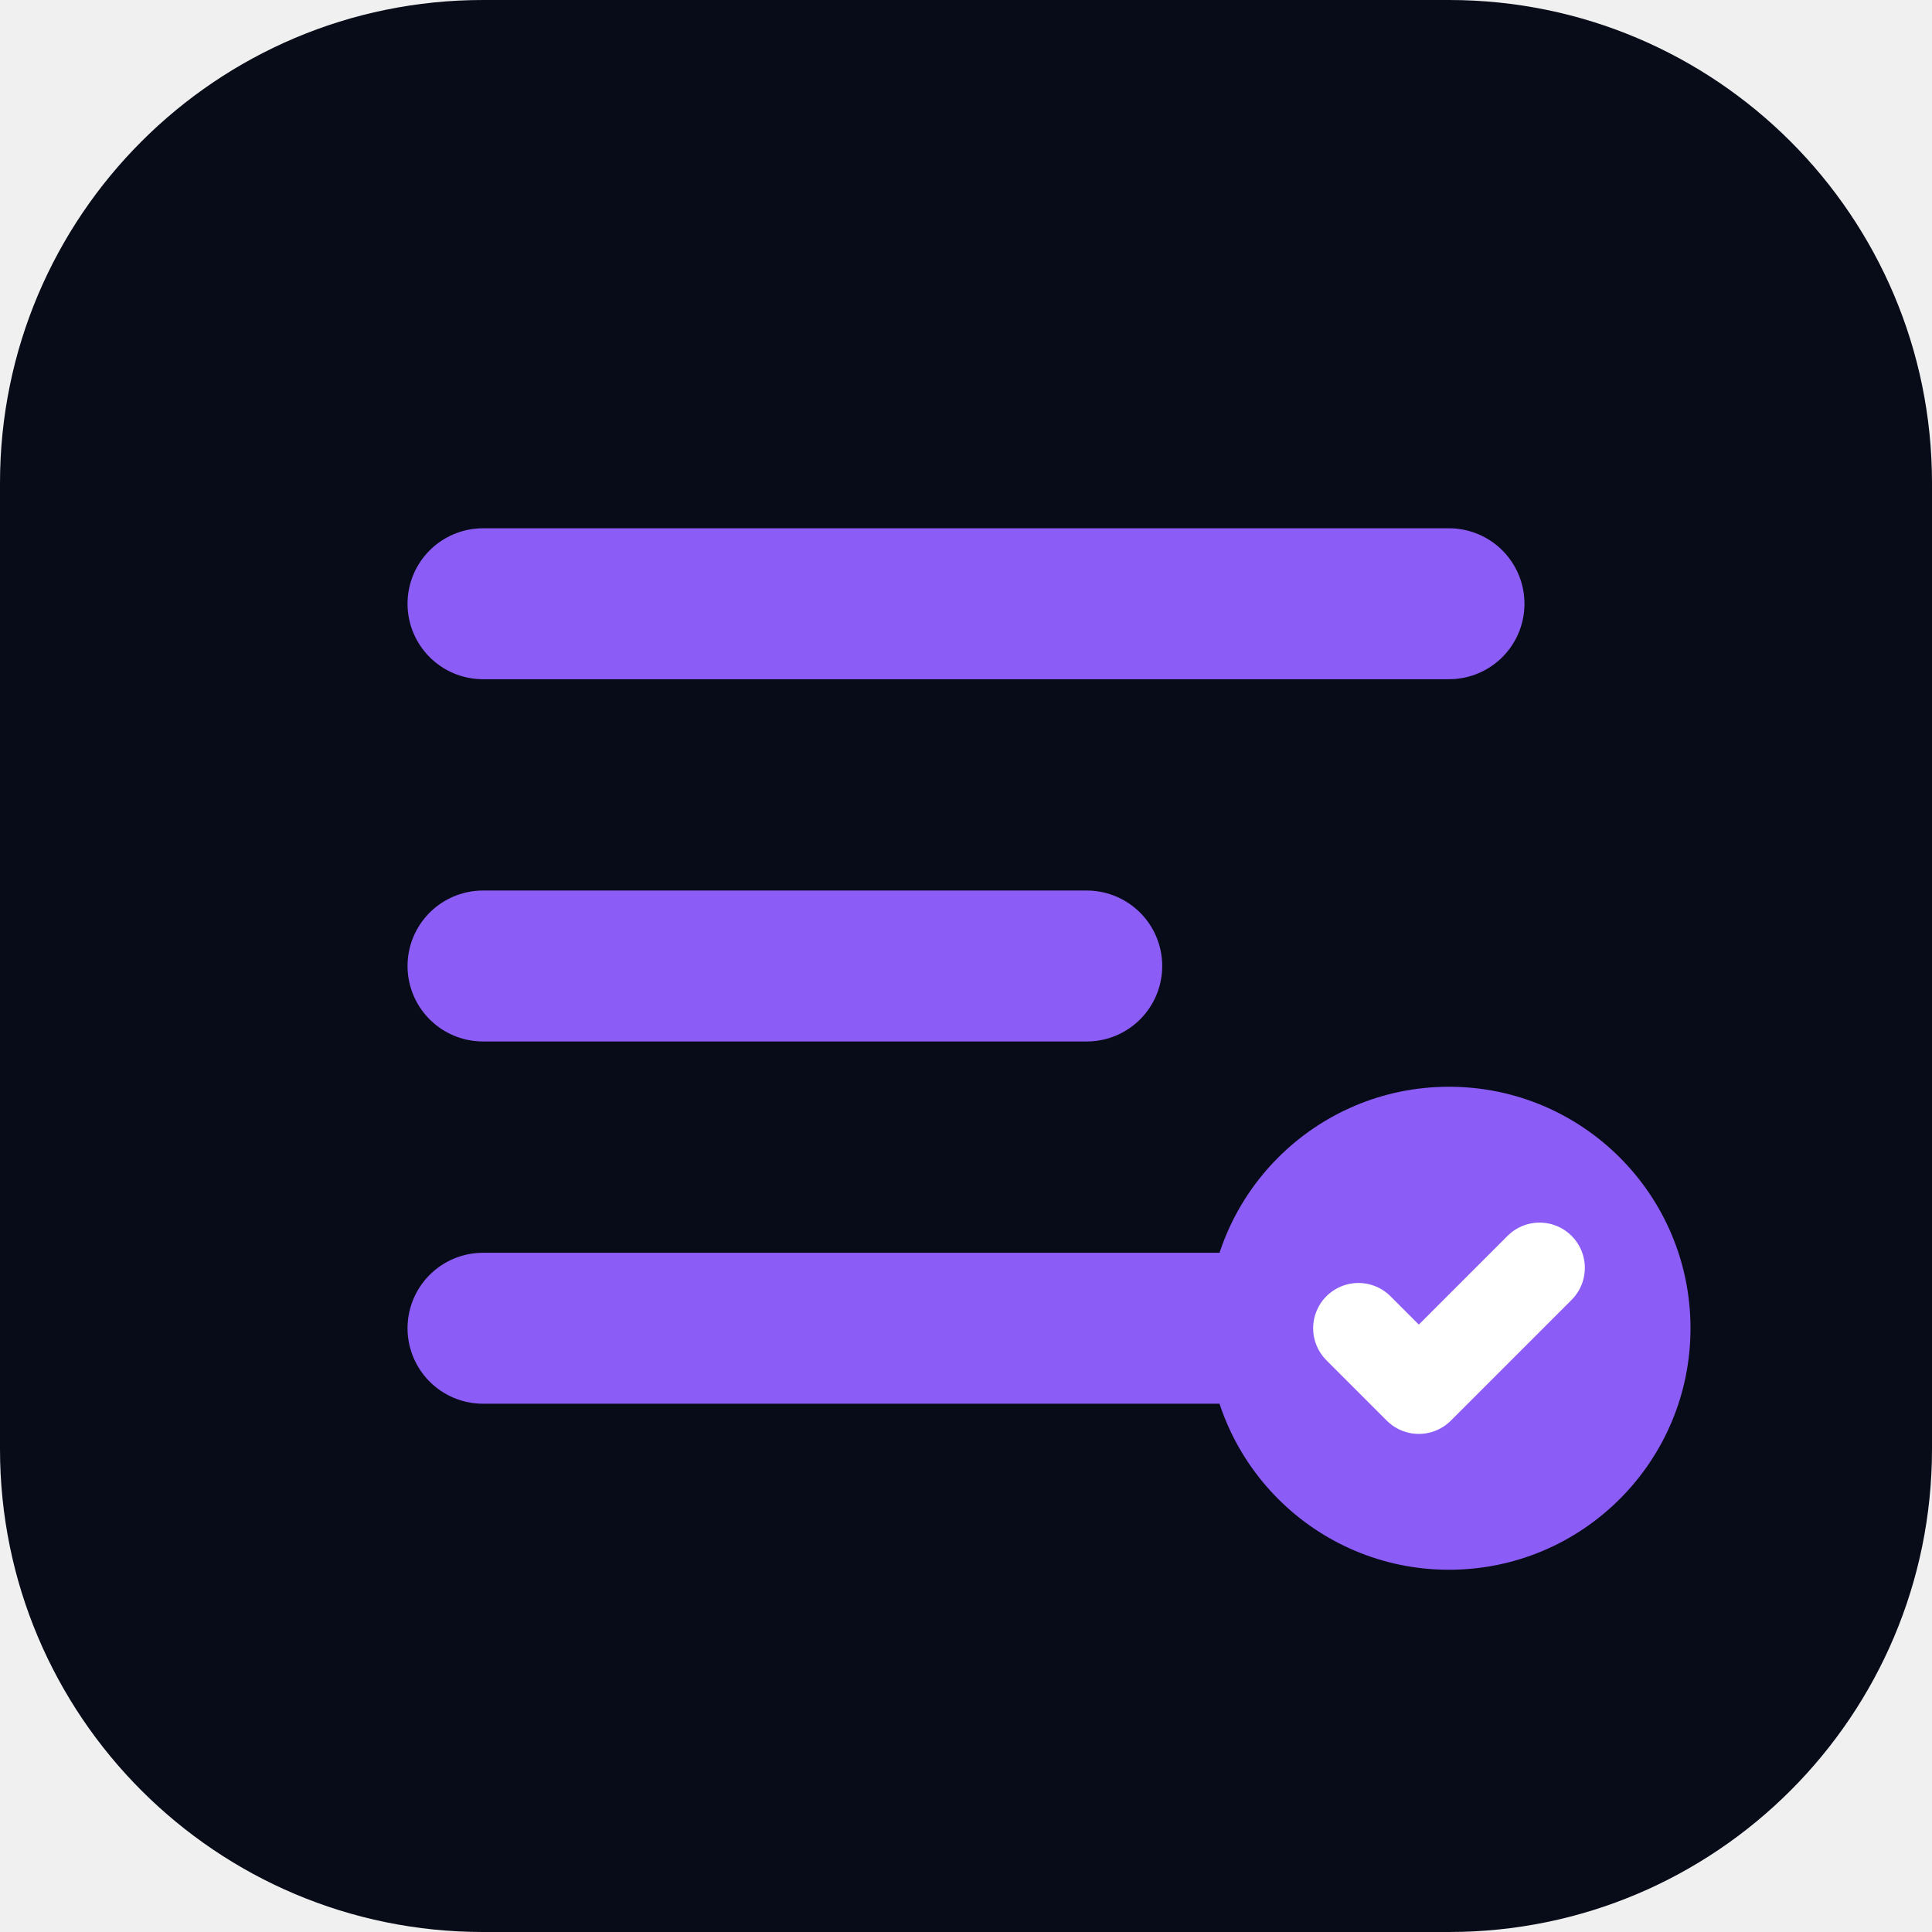
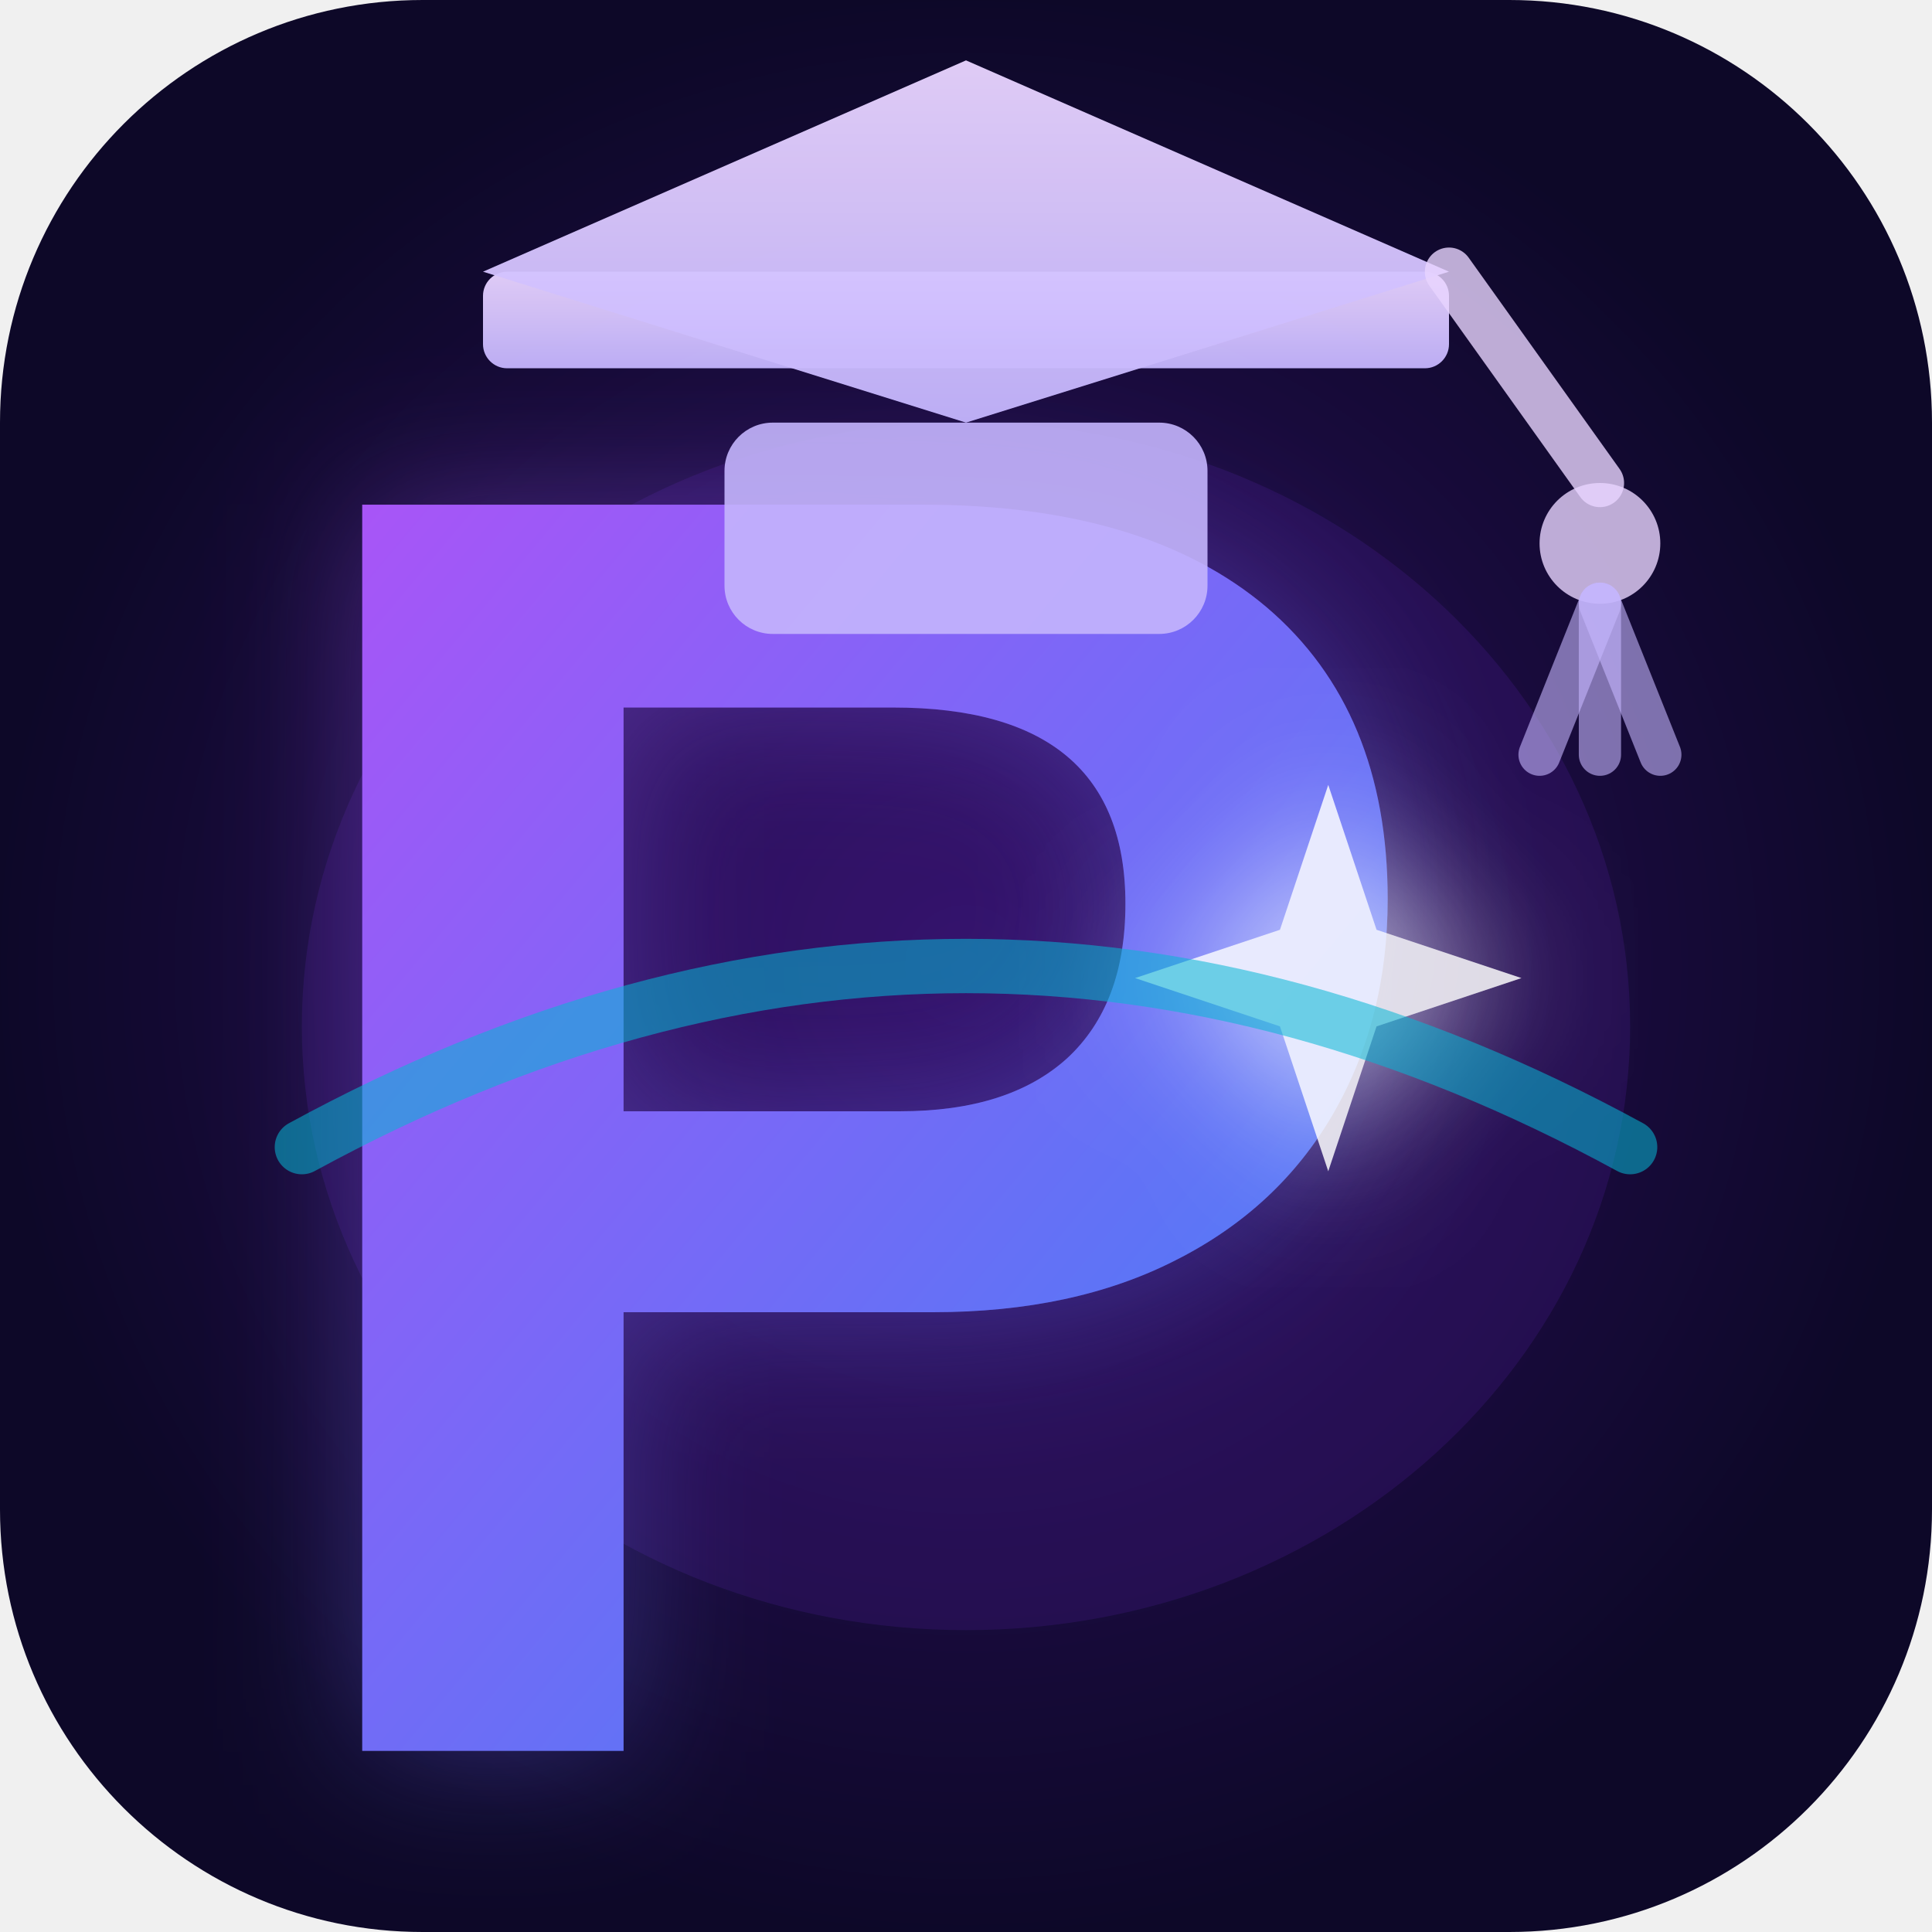
<svg xmlns="http://www.w3.org/2000/svg" viewBox="0 0 32 32" fill="none">
-   <rect width="32" height="32" rx="8" fill="#080c18" />
-   <path d="M8 10h16M8 16h10M8 22h13" stroke="#8b5cf6" stroke-width="2.5" stroke-linecap="round" />
-   <circle cx="24" cy="22" r="4" fill="#8b5cf6" />
-   <path d="M22.5 22l1 1 2-2" stroke="white" stroke-width="1.5" stroke-linecap="round" stroke-linejoin="round" />
+   <defs>
+     <radialGradient id="bg32" cx="50%" cy="50%" r="50%">
+       <stop offset="0%" stop-color="#2d1060" />
+       <stop offset="100%" stop-color="#0d0828" />
+     </radialGradient>
+     <linearGradient id="p32" x1="0" y1="0" x2="1" y2="1">
+       <stop offset="0%" stop-color="#a855f7" />
+       <stop offset="100%" stop-color="#3b82f6" />
+     </linearGradient>
+     <linearGradient id="cap32" x1="0" y1="0" x2="0" y2="1">
+       <stop offset="0%" stop-color="#e9d5ff" />
+       <stop offset="100%" stop-color="#c4b5fd" />
+     </linearGradient>
+     <filter id="glow32" x="-30%" y="-30%" width="160%" height="160%">
+       <feGaussianBlur in="SourceGraphic" stdDeviation="1.2" result="blur" />
+       <feComposite in="SourceGraphic" in2="blur" operator="over" />
+     </filter>
+   </defs>
+   <rect width="32" height="32" rx="7" fill="url(#bg32)" />
+   <ellipse cx="16" cy="17" rx="11" ry="10" fill="#4c1d95" fill-opacity="0.25" />
+   <text x="4" y="29" font-family="'Arial Black', 'Helvetica Neue', Arial, sans-serif" font-weight="900" font-size="30" fill="url(#p32)" opacity="0.35" filter="url(#glow32)">P</text>
+   <text x="4" y="29" font-family="'Arial Black', 'Helvetica Neue', Arial, sans-serif" font-weight="900" font-size="30" fill="url(#p32)">P</text>
+   <rect x="8" y="4.5" width="16" height="1.6" rx="0.4" fill="url(#cap32)" opacity="0.95" />
+   <polygon points="16,1 24,4.5 16,7 8,4.5" fill="url(#cap32)" opacity="0.95" />
+   <rect x="12" y="7" width="8" height="3.5" rx="0.8" fill="#c4b5fd" opacity="0.9" />
+   <line x1="24" y1="4.5" x2="26.5" y2="8" stroke="#e9d5ff" stroke-width="0.8" stroke-linecap="round" opacity="0.8" />
+   <circle cx="26.5" cy="9" r="1" fill="#e9d5ff" opacity="0.8" />
+   <line x1="26.5" y1="10" x2="25.5" y2="12.5" stroke="#c4b5fd" stroke-width="0.7" stroke-linecap="round" opacity="0.6" />
+   <line x1="26.5" y1="10" x2="26.5" y2="12.5" stroke="#c4b5fd" stroke-width="0.7" stroke-linecap="round" opacity="0.6" />
+   <line x1="26.5" y1="10" x2="27.5" y2="12.5" stroke="#c4b5fd" stroke-width="0.7" stroke-linecap="round" opacity="0.6" />
+   <path d="M22,13 L22.8,15.4 L25.2,16.2 L22.8,17 L22,19.4 L21.2,17 L18.8,16.2 L21.2,15.4 Z" fill="white" opacity="0.85" filter="url(#glow32)" />
+   <path d="M5,19 Q16,13 27,19" fill="none" stroke="#06b6d4" stroke-width="0.9" stroke-linecap="round" opacity="0.55" />
</svg>
